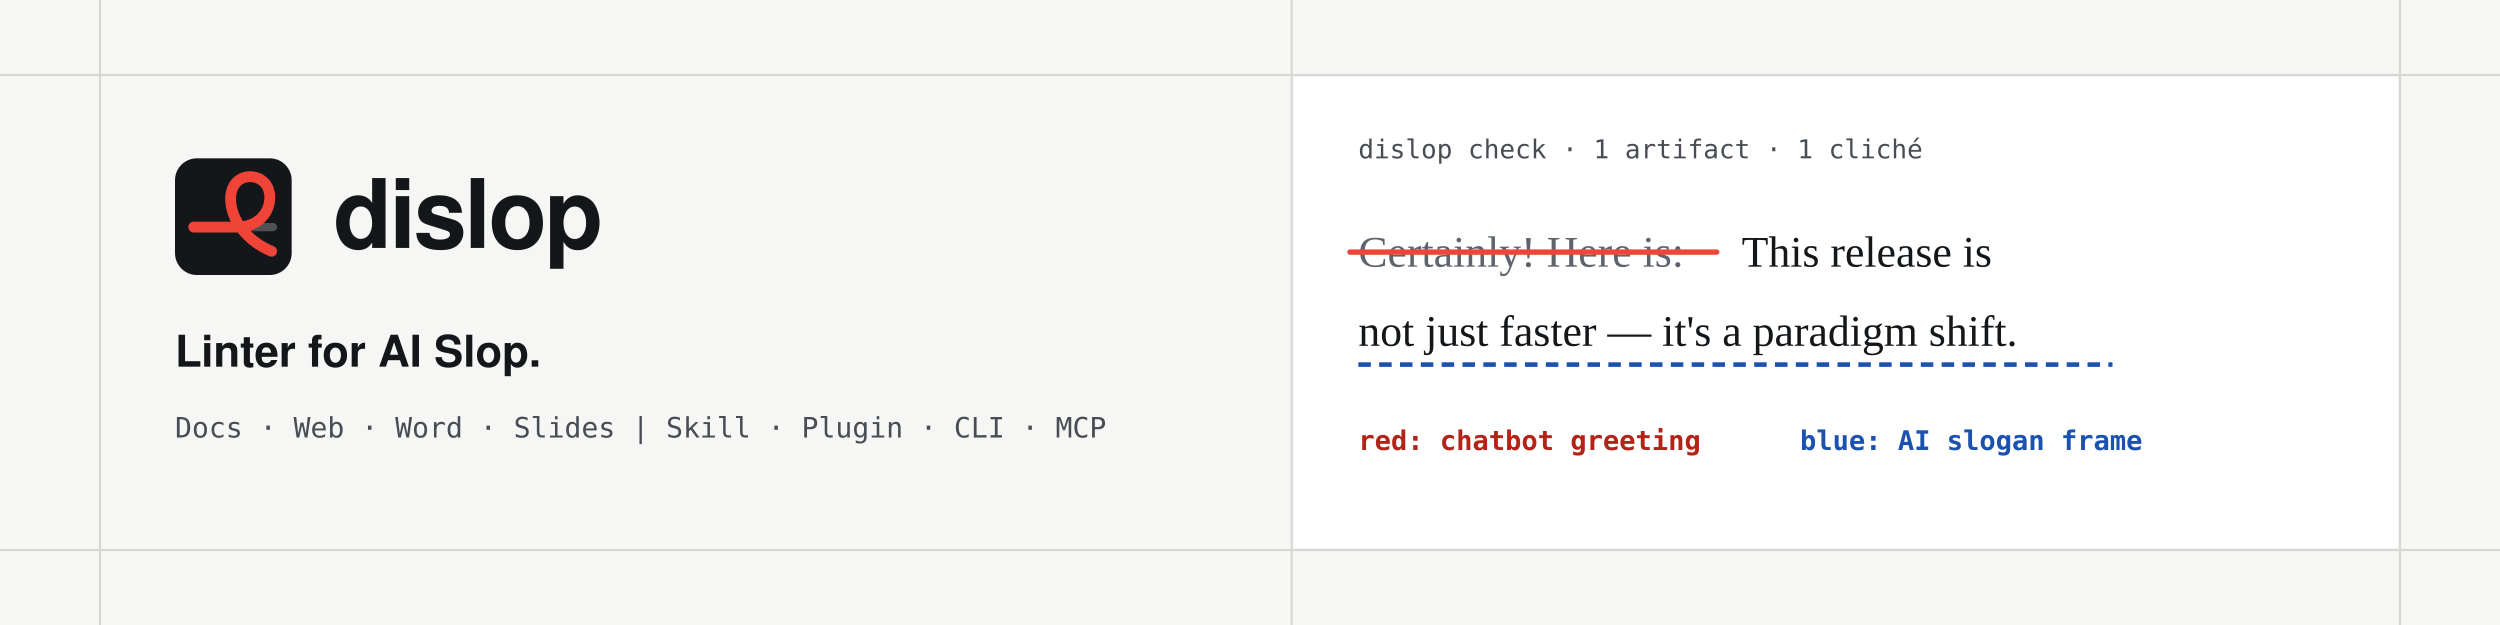
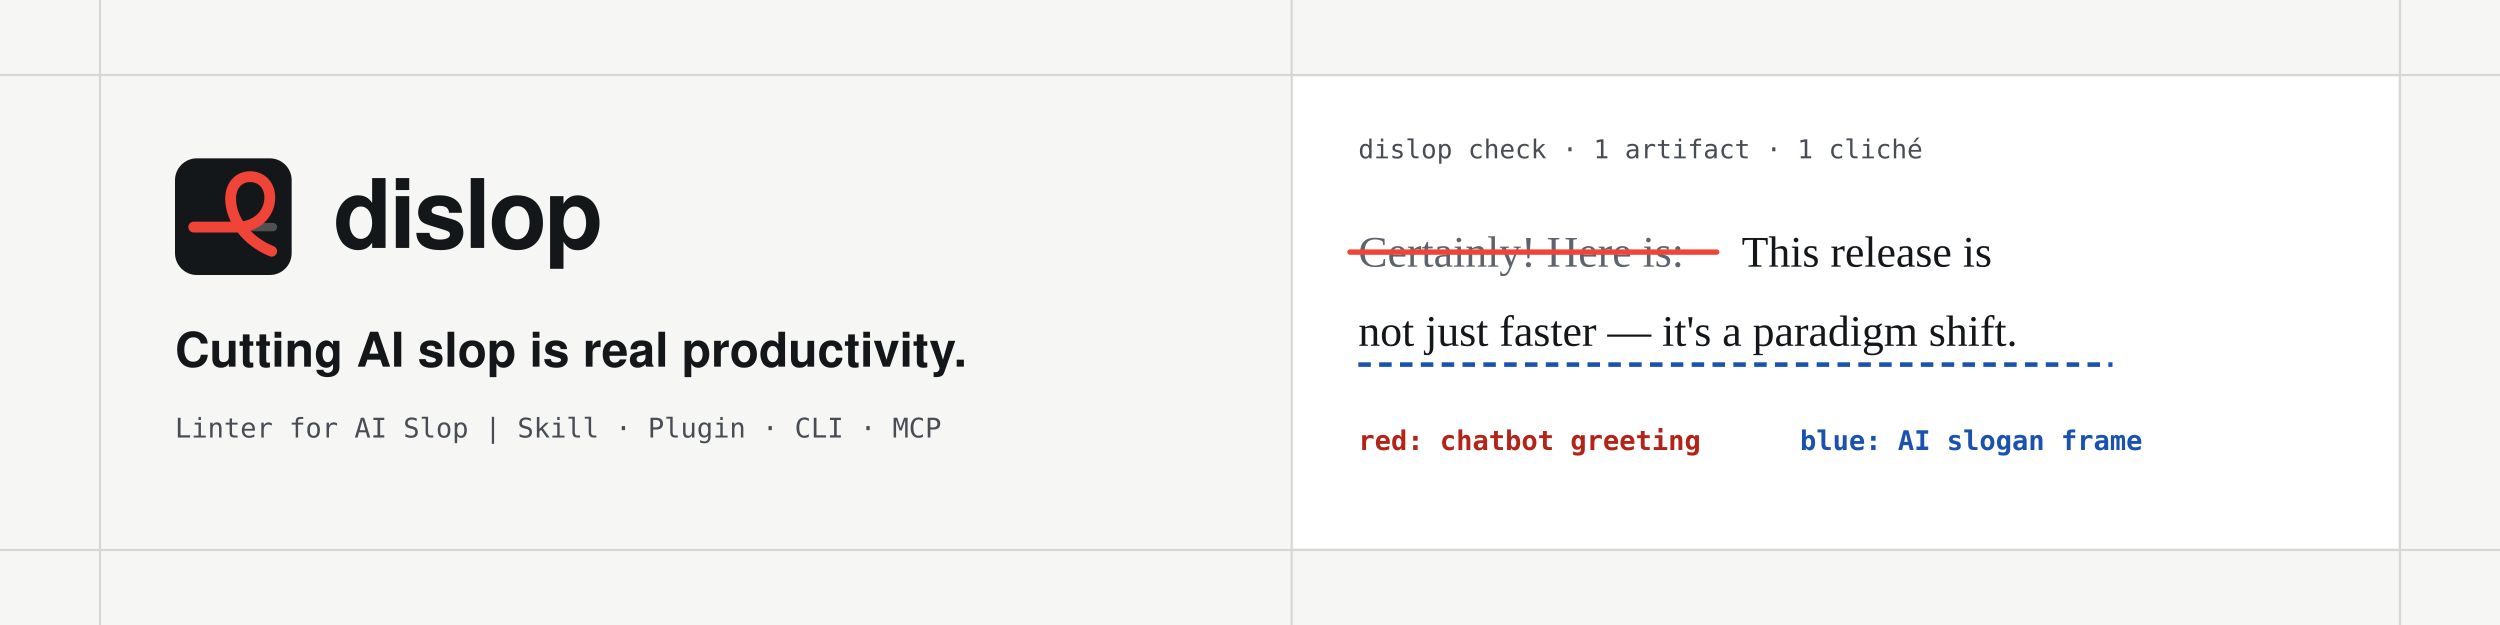
- <svg xmlns="http://www.w3.org/2000/svg" viewBox="0 0 1200 300" width="1200" height="300" fill="none" role="img" aria-label="dislop — Linter for AI Slop">
+ <svg xmlns="http://www.w3.org/2000/svg" viewBox="0 0 1200 300" width="1200" height="300" fill="none" role="img" aria-label="dislop — Cutting AI slop is real productivity.">
  <rect width="1200" height="300" fill="#F6F7F5" />
  <line x1="48" y1="0" x2="48" y2="300" stroke="#D5D7D2" stroke-width="1" />
  <line x1="620" y1="0" x2="620" y2="300" stroke="#D5D7D2" stroke-width="1" />
  <line x1="1152" y1="0" x2="1152" y2="300" stroke="#D5D7D2" stroke-width="1" />
  <line x1="0" y1="36" x2="1200" y2="36" stroke="#D5D7D2" stroke-width="1" />
  <line x1="0" y1="264" x2="1200" y2="264" stroke="#D5D7D2" stroke-width="1" />
  <g transform="translate(84, 76)">
    <rect width="56" height="56" rx="10.5" fill="#14171A" />
    <line x1="9" y1="33" x2="47" y2="33" stroke="#F4F5F3" stroke-width="4" stroke-linecap="round" stroke-opacity="0.26" />
    <path d="M9 33H30C39 33 45.5 26.8 45.5 18.8C45.5 12.6 41.3 8.8 36 8.8C30.5 8.8 26.7 13.1 26.7 19.4C26.7 29.5 34.6 39.8 46.4 44.6" stroke="#F04438" stroke-width="5.2" stroke-linecap="round" stroke-linejoin="round" />
    <text x="76" y="43" fill="#14171A" font-family="-apple-system, BlinkMacSystemFont, 'Segoe UI', Helvetica, Arial, sans-serif" font-size="46" font-weight="700" letter-spacing="-1.2">dislop</text>
  </g>
-   <text x="84" y="176" fill="#14171A" font-family="-apple-system, BlinkMacSystemFont, 'Segoe UI', Helvetica, Arial, sans-serif" font-size="21" font-weight="600">Linter for AI Slop.</text>
-   <text x="84" y="210" fill="#474C55" font-family="ui-monospace, SFMono-Regular, Menlo, Consolas, monospace" font-size="13.5">Docs · Web · Word · Slides  |  Skill · Plugin · CLI · MCP</text>
+   <text x="84" y="176" fill="#14171A" font-family="-apple-system, BlinkMacSystemFont, 'Segoe UI', Helvetica, Arial, sans-serif" font-size="23" font-weight="600">Cutting AI slop is real productivity.</text>
+   <text x="84" y="210" fill="#474C55" font-family="ui-monospace, SFMono-Regular, Menlo, Consolas, monospace" font-size="13">Linter for AI Slop  |  Skill · Plugin · CLI · MCP</text>
  <rect x="621" y="37" width="530" height="226" fill="#FFFFFF" />
  <text x="652" y="76" fill="#474C55" font-family="ui-monospace, SFMono-Regular, Menlo, Consolas, monospace" font-size="12.5">dislop check  ·  1 artifact  ·  1 cliché</text>
  <text x="652" y="128" fill="#5E646E" font-family="Georgia, 'Times New Roman', serif" font-size="21">Certainly! Here is:</text>
  <line x1="648" y1="121" x2="824" y2="121" stroke="#F04438" stroke-width="2.6" stroke-linecap="round" />
  <text x="836" y="128" fill="#14171A" font-family="Georgia, 'Times New Roman', serif" font-size="21">This release is</text>
  <text x="652" y="166" fill="#14171A" font-family="Georgia, 'Times New Roman', serif" font-size="21">not just faster — it's a paradigm shift.</text>
  <line x1="652" y1="175" x2="1014" y2="175" stroke="#1B52B0" stroke-width="2.2" stroke-dasharray="6 4" />
  <text x="652" y="216" fill="#B42318" font-family="ui-monospace, SFMono-Regular, Menlo, Consolas, monospace" font-size="13" font-weight="600">red: chatbot greeting</text>
  <text x="864" y="216" fill="#1B52B0" font-family="ui-monospace, SFMono-Regular, Menlo, Consolas, monospace" font-size="13" font-weight="600">blue: AI slogan frame</text>
</svg>
